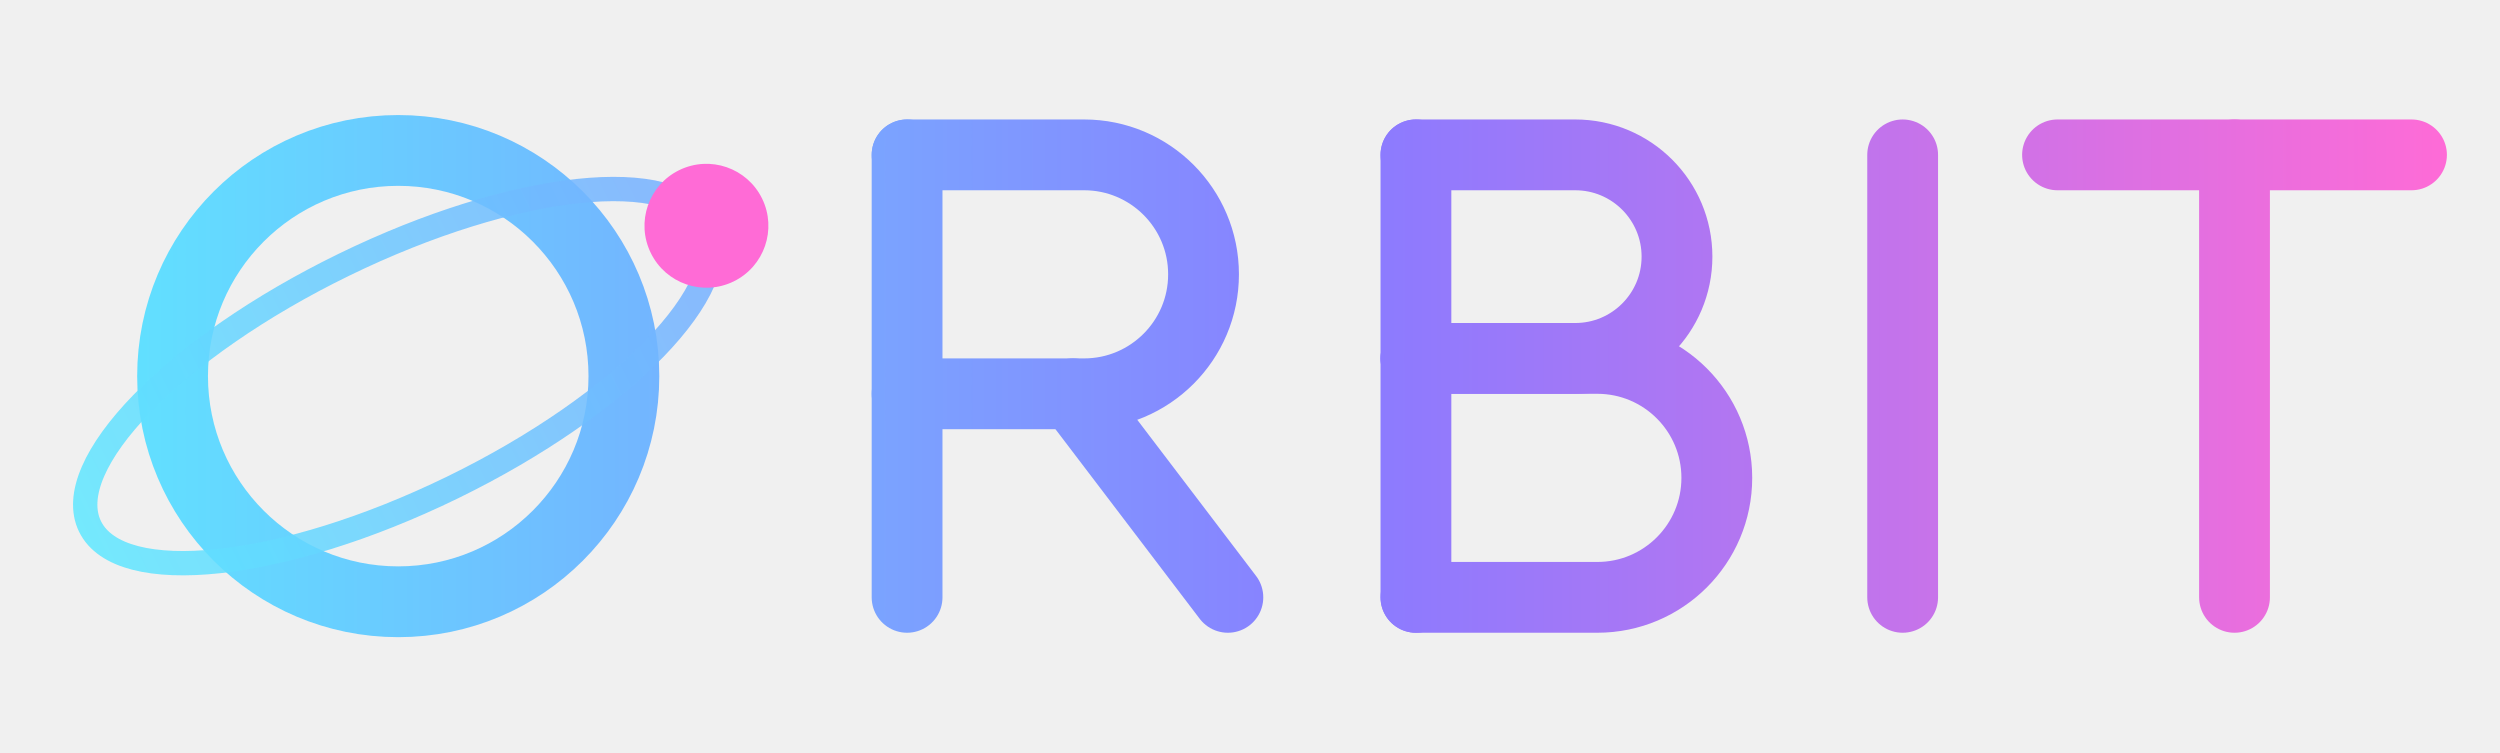
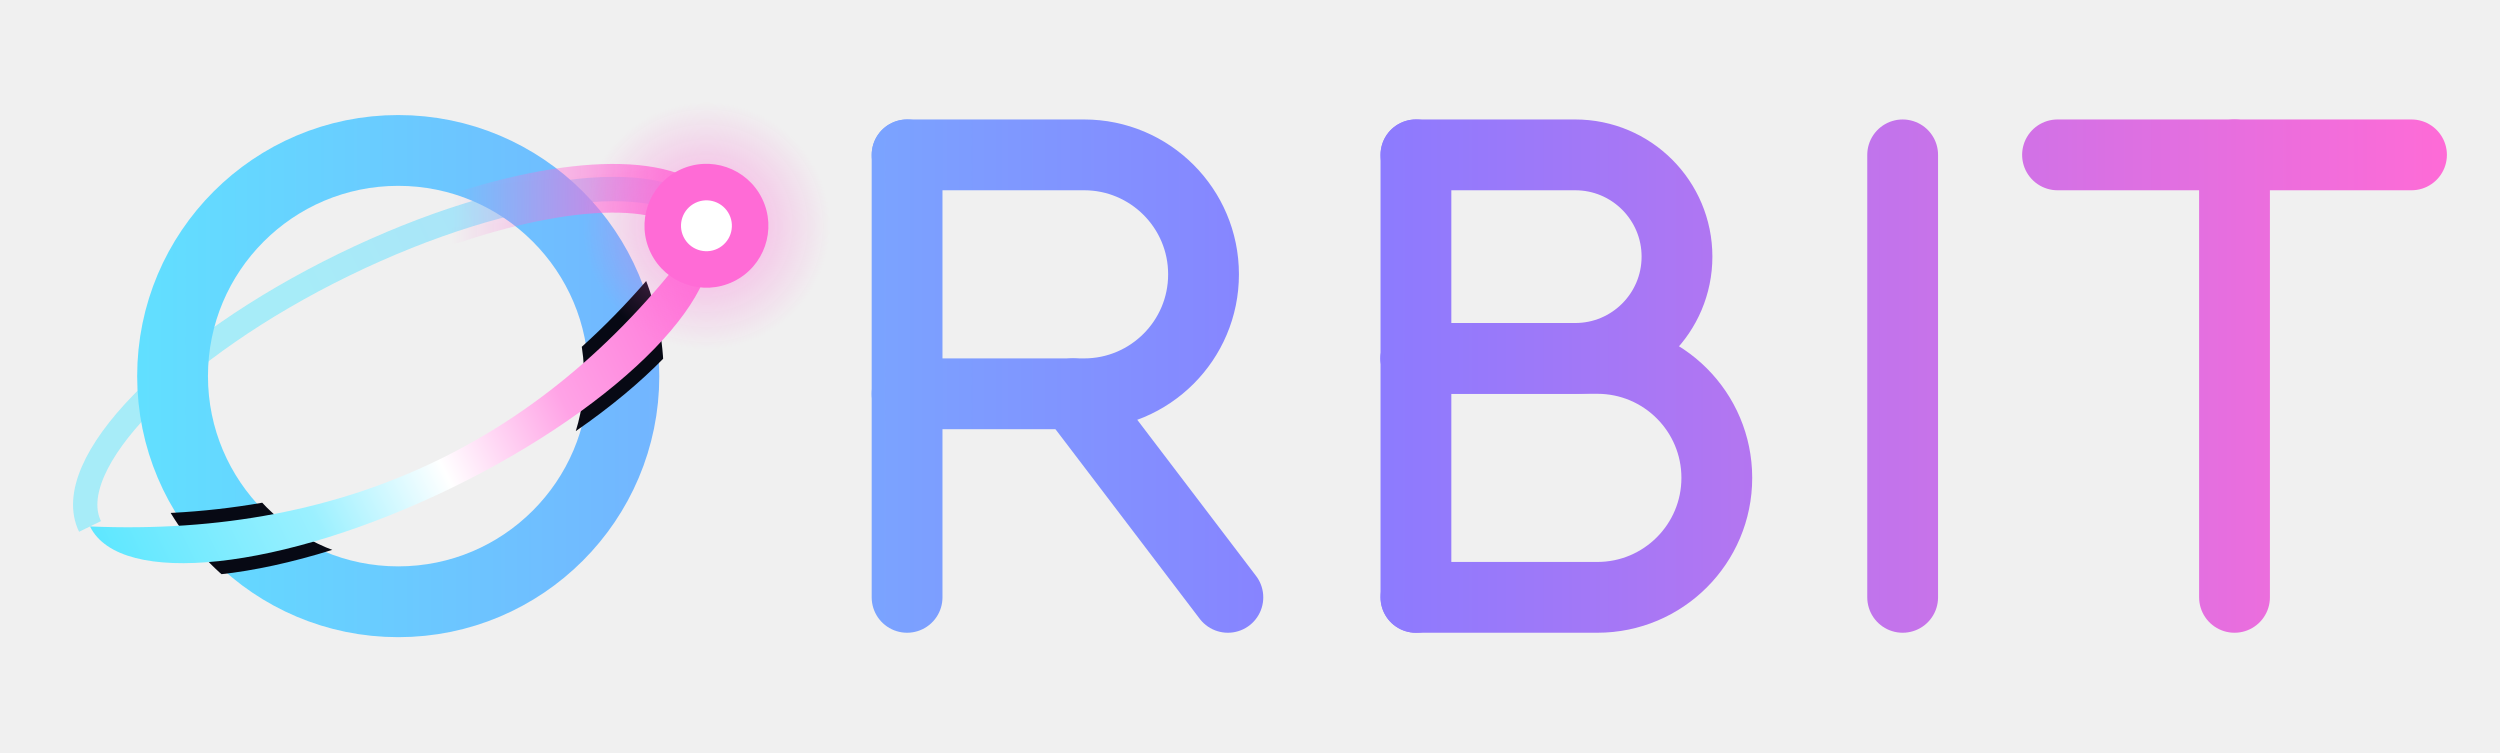
<svg xmlns="http://www.w3.org/2000/svg" viewBox="-4 -3 113 34" role="img" aria-label="ORBIT">
  <defs>
    <linearGradient id="g" gradientUnits="userSpaceOnUse" x1="-2" y1="0" x2="107" y2="0">
      <stop offset="0" stop-color="#5ee7ff" />
      <stop offset=".55" stop-color="#8b7bff" />
      <stop offset="1" stop-color="#ff6bd6" />
    </linearGradient>
+     <linearGradient id="c" gradientUnits="userSpaceOnUse" x1="-15.5" y1="0" x2="15.5" y2="0">
+       <stop offset="0" stop-color="#5ee7ff" />
+       <stop offset=".3" stop-color="#9bf0ff" />
+       <stop offset=".5" stop-color="#fff" />
+       <stop offset=".7" stop-color="#ffa3e6" />
+       <stop offset="1" stop-color="#ff6bd6" />
+     </linearGradient>
+     <linearGradient id="t" gradientUnits="userSpaceOnUse" x1="5.3" y1="-5.3" x2="15.5" y2="0">
+       <stop offset="0" stop-color="#ff6bd6" stop-opacity="0" />
+       <stop offset="1" stop-color="#ff6bd6" />
+     </linearGradient>
+     <radialGradient id="h">
+       <stop offset="0" stop-color="#ff6bd6" stop-opacity=".85" />
+       <stop offset=".45" stop-color="#ff6bd6" stop-opacity=".3" />
+       <stop offset="1" stop-color="#ff6bd6" stop-opacity="0" />
+     </radialGradient>
+     <clipPath id="r">
+       <path clip-rule="evenodd" d="M26 14A12 12 0 1 0 2 14A12 12 0 1 0 26 14ZM22.4 14A8.4 8.4 0 1 1 5.6 14A8.4 8.4 0 1 1 22.4 14Z" />
+     </clipPath>
  </defs>
+   <g transform="translate(14 14) rotate(-26)">
+     <path d="M-15.5 0A15.5 5.6 0 0 1 15.5 0" fill="none" stroke="url(#g)" stroke-width="1.1" opacity=".5" />
+   </g>
  <g fill="none" stroke="url(#g)" stroke-width="3.2" stroke-linecap="round" stroke-linejoin="round">
    <circle cx="14" cy="14" r="10.2" />
    <path d="M37 4v20" />
    <path d="M37 4h8a5.4 5.4 0 0 1 0 10.8h-8" />
    <path d="M44.5 14.8L51.5 24" />
    <path d="M60 4v20" />
    <path d="M60 4h7.2a4.6 4.6 0 0 1 0 9.2H60" />
    <path d="M60 13.2h8.2a5.4 5.4 0 0 1 0 10.8H60" />
    <path d="M82 4v20" />
    <path d="M89 4h16" />
    <path d="M97 4v20" />
-     <g transform="rotate(-26 14 14)">
-       <ellipse cx="14" cy="14" rx="15.5" ry="5.6" stroke-width="1.1" opacity=".85" />
-       <circle cx="29.5" cy="14" r="2.8" fill="#ff6bd6" stroke="none" />
+   </g>
+   <g clip-path="url(#r)">
+     <g transform="translate(14 14) rotate(-26)">
+       <path d="M15.5 0A15.5 5.6 0 0 1 -15.5 0Q0 8.4 15.5 0Z" fill="none" stroke="#070914" stroke-width="1.2" stroke-linejoin="round" />
    </g>
  </g>
+   <g transform="translate(14 14) rotate(-26)">
+     <path d="M15.5 0A15.5 5.6 0 0 1 -15.5 0Q0 8.4 15.5 0Z" fill="url(#c)" />
+     <path d="M5.3 -5.3A15.5 5.6 0 0 1 15.5 0" fill="none" stroke="url(#t)" stroke-width="2.2" stroke-linecap="round" />
+     <circle cx="15.5" cy="0" r="5.6" fill="url(#h)" />
+     <circle cx="15.5" cy="0" r="2.8" fill="#ff6bd6" />
+     <circle cx="15.5" cy="0" r="1.15" fill="#fff" />
+   </g>
</svg>
